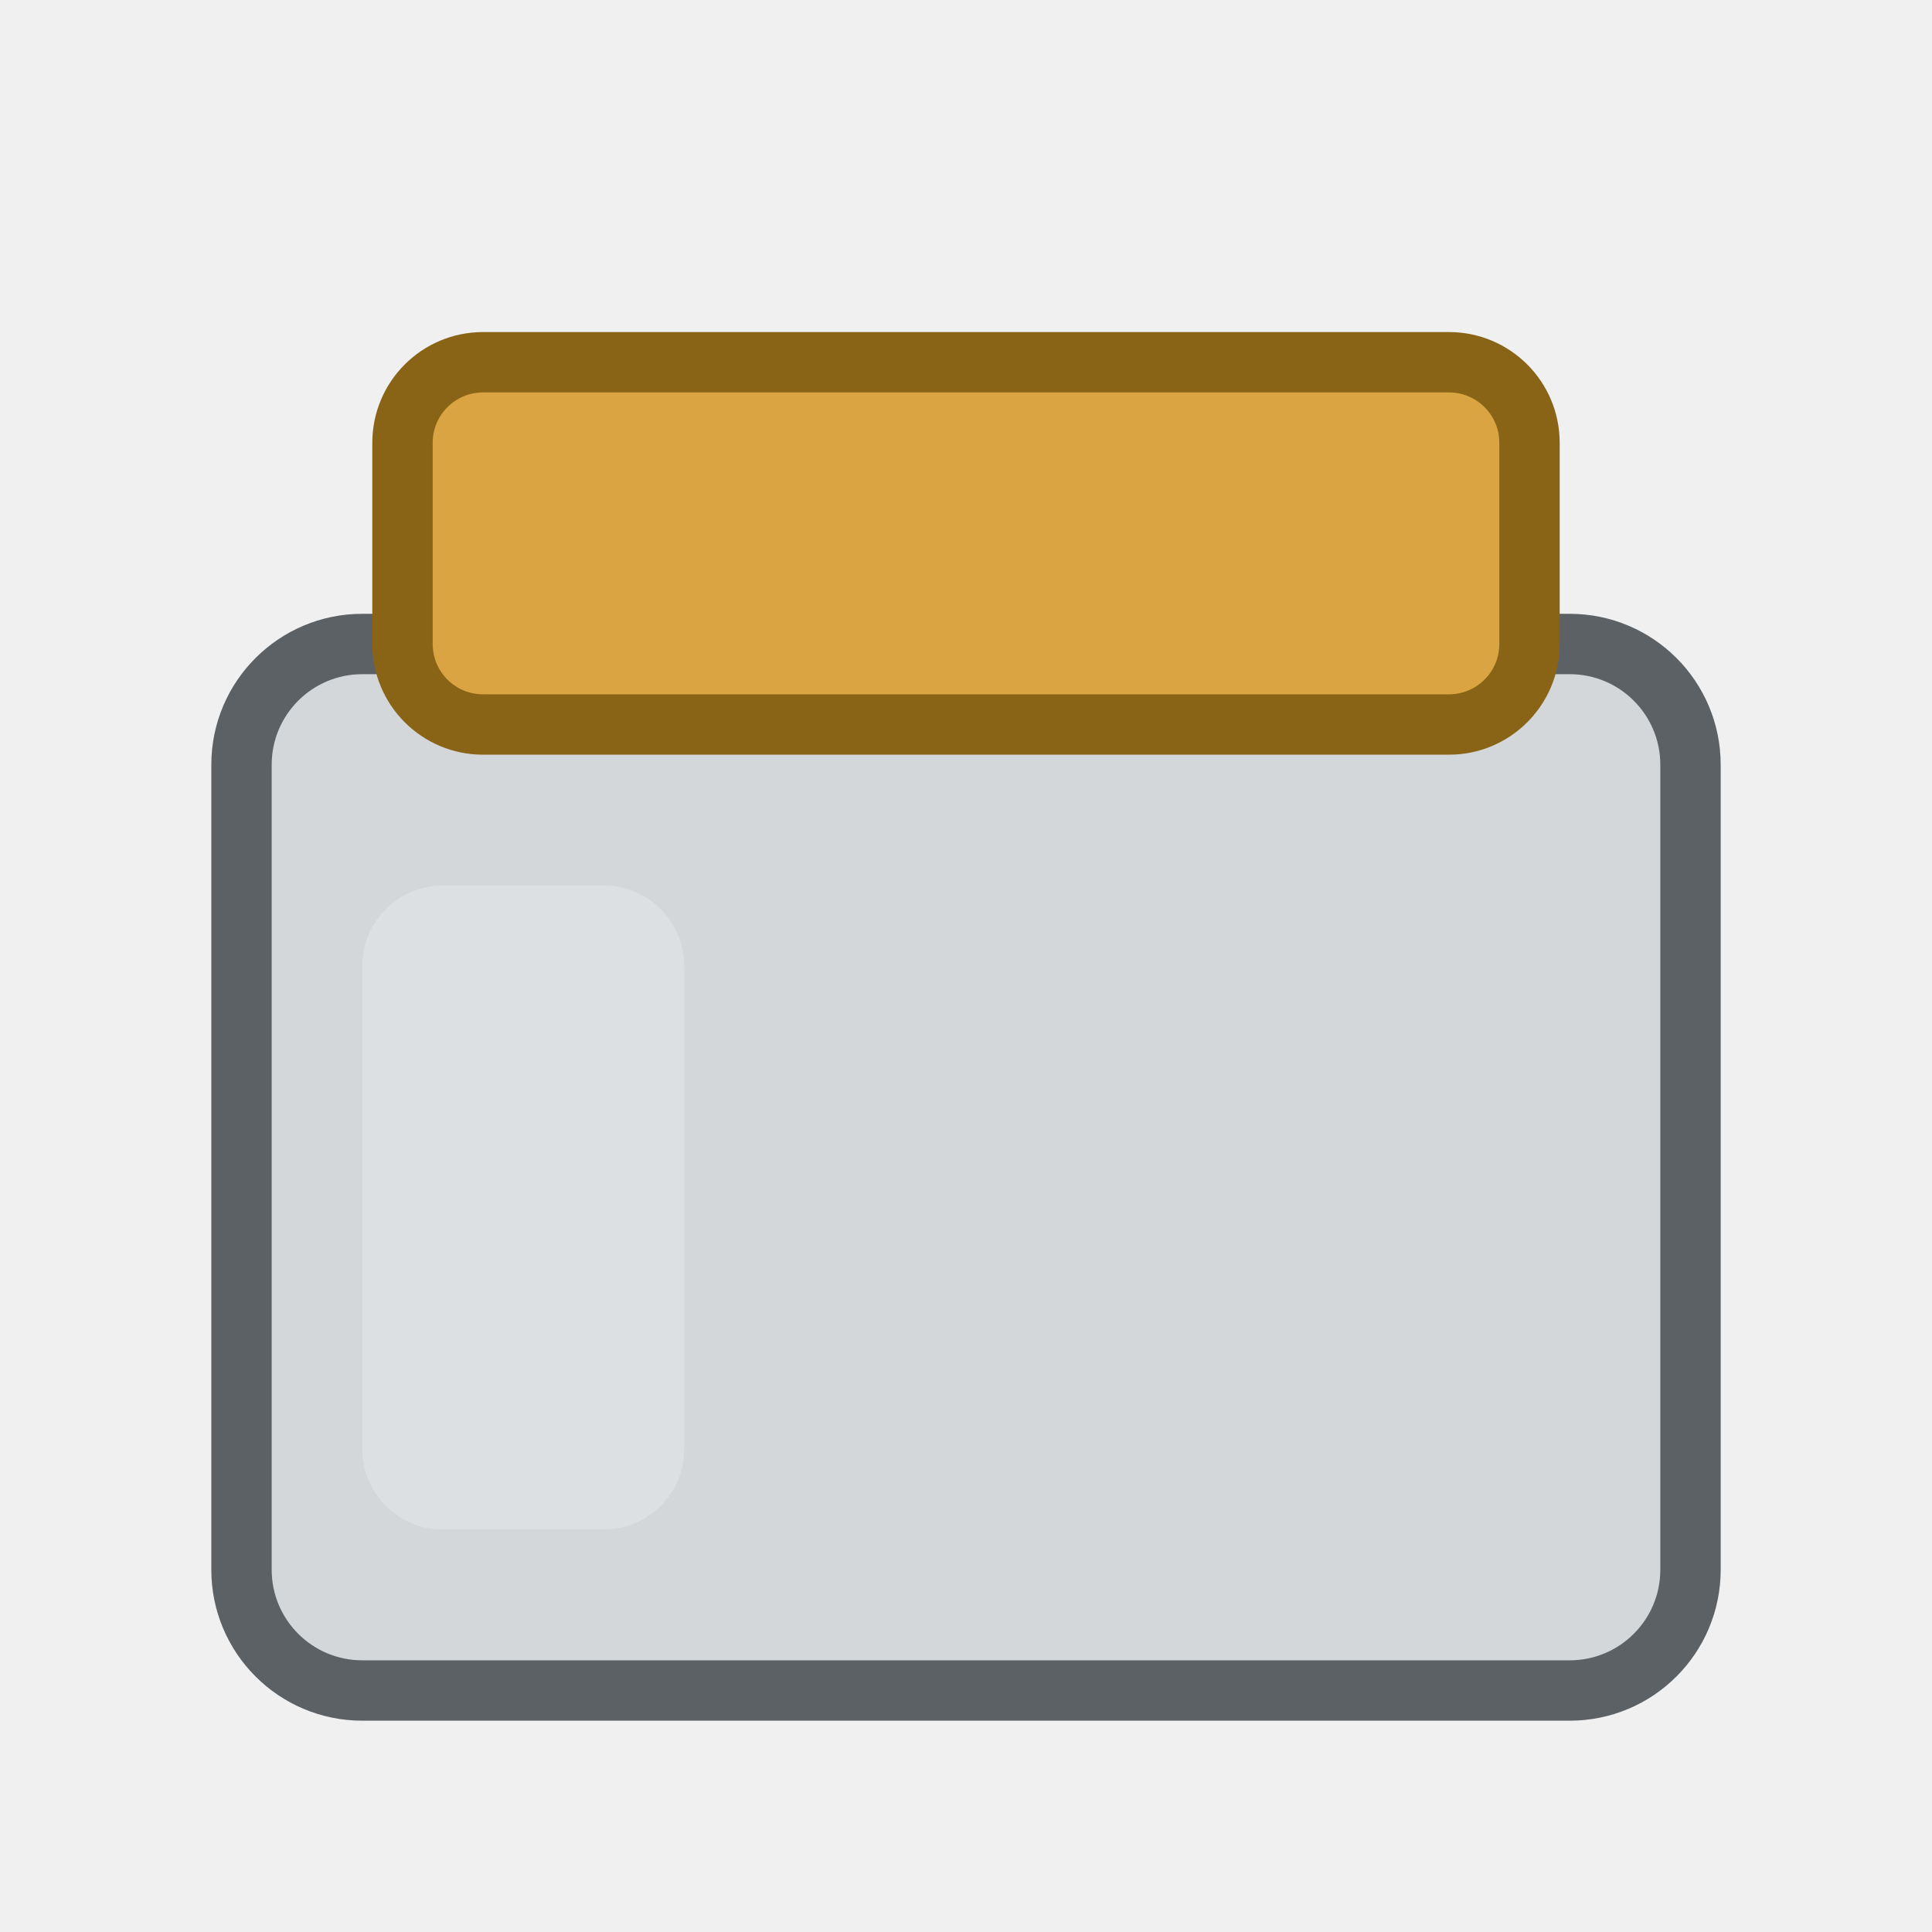
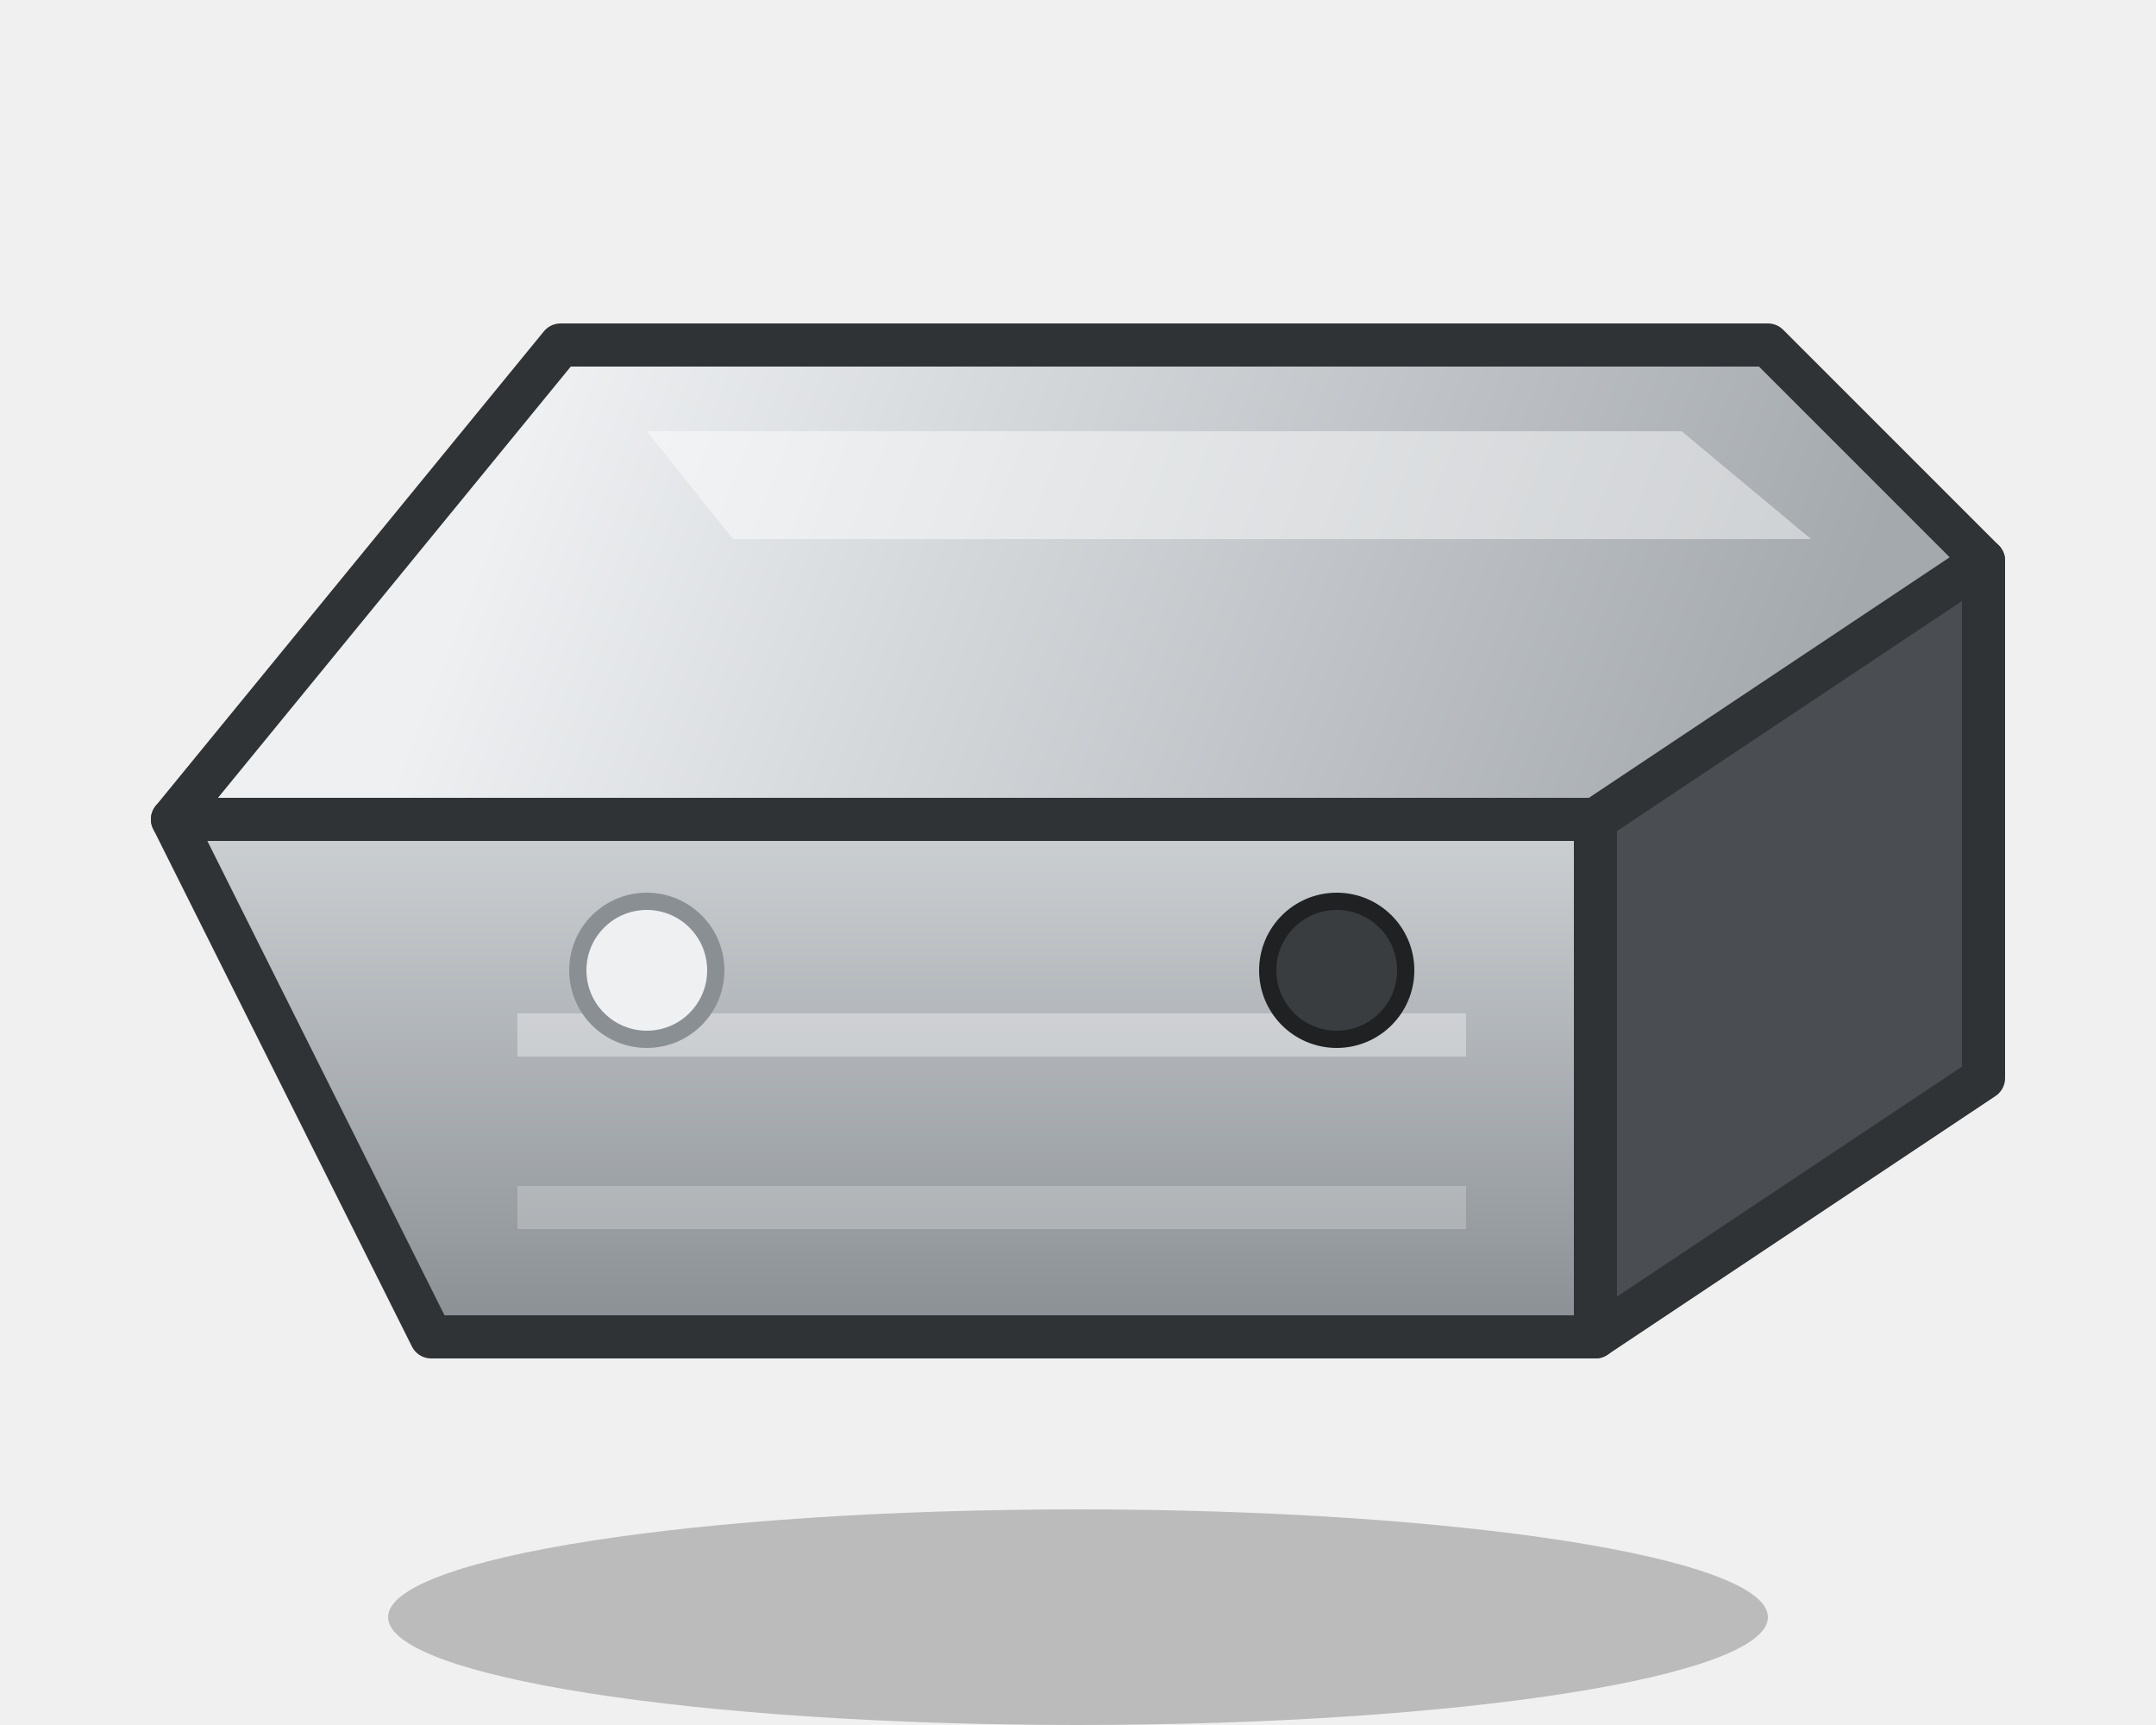
- <svg xmlns="http://www.w3.org/2000/svg" viewBox="0 0 48 48">
-   <rect x="6" y="16" width="36" height="26" rx="3" fill="#d3d7da" />
-   <rect x="6" y="16" width="36" height="26" rx="3" fill="none" stroke="#5c6166" stroke-width="1.5" />
-   <rect x="10" y="9" width="28" height="9" rx="2" fill="#d9a441" />
-   <rect x="10" y="9" width="28" height="9" rx="2" fill="none" stroke="#8a6416" stroke-width="1.5" />
-   <rect x="9" y="22" width="8" height="16" rx="2" fill="#ffffff" opacity="0.22" />
+ <svg xmlns="http://www.w3.org/2000/svg" viewBox="0 0 100 80">
+   <defs>
+     <linearGradient id="greyTop" x1="26" y1="16" x2="82" y2="38" gradientUnits="userSpaceOnUse">
+       <stop offset="0" stop-color="#eef0f2" />
+       <stop offset="1" stop-color="#a4a9ae" />
+     </linearGradient>
+     <linearGradient id="greyFront" x1="0" y1="38" x2="0" y2="64" gradientUnits="userSpaceOnUse">
+       <stop offset="0" stop-color="#cdd1d4" />
+       <stop offset="1" stop-color="#84898e" />
+     </linearGradient>
+   </defs>
+   <ellipse cx="50" cy="75" rx="32" ry="5" fill="#000000" opacity="0.22" />
+   <polygon points="74,38 92,26 92,50 74,62" fill="#4a4e52" stroke="#2f3336" stroke-width="2" stroke-linejoin="round" />
+   <polygon points="8,38 26,16 82,16 92,26 74,38" fill="url(#greyTop)" stroke="#2f3336" stroke-width="2" stroke-linejoin="round" />
+   <polygon points="8,38 74,38 74,62 20,62" fill="url(#greyFront)" stroke="#2f3336" stroke-width="2" stroke-linejoin="round" />
+   <polygon points="30,20 78,20 84,25 34,25" fill="#ffffff" opacity="0.45" />
+   <line x1="24" y1="48" x2="68" y2="48" stroke="#ffffff" stroke-width="2" opacity="0.35" />
+   <line x1="24" y1="56" x2="68" y2="56" stroke="#ffffff" stroke-width="2" opacity="0.22" />
+   <circle cx="30" cy="45" r="3.2" fill="#eef0f2" stroke="#8a8f94" stroke-width="0.8" />
+   <circle cx="62" cy="45" r="3.2" fill="#3a3d40" stroke="#1f2123" stroke-width="0.8" />
</svg>
